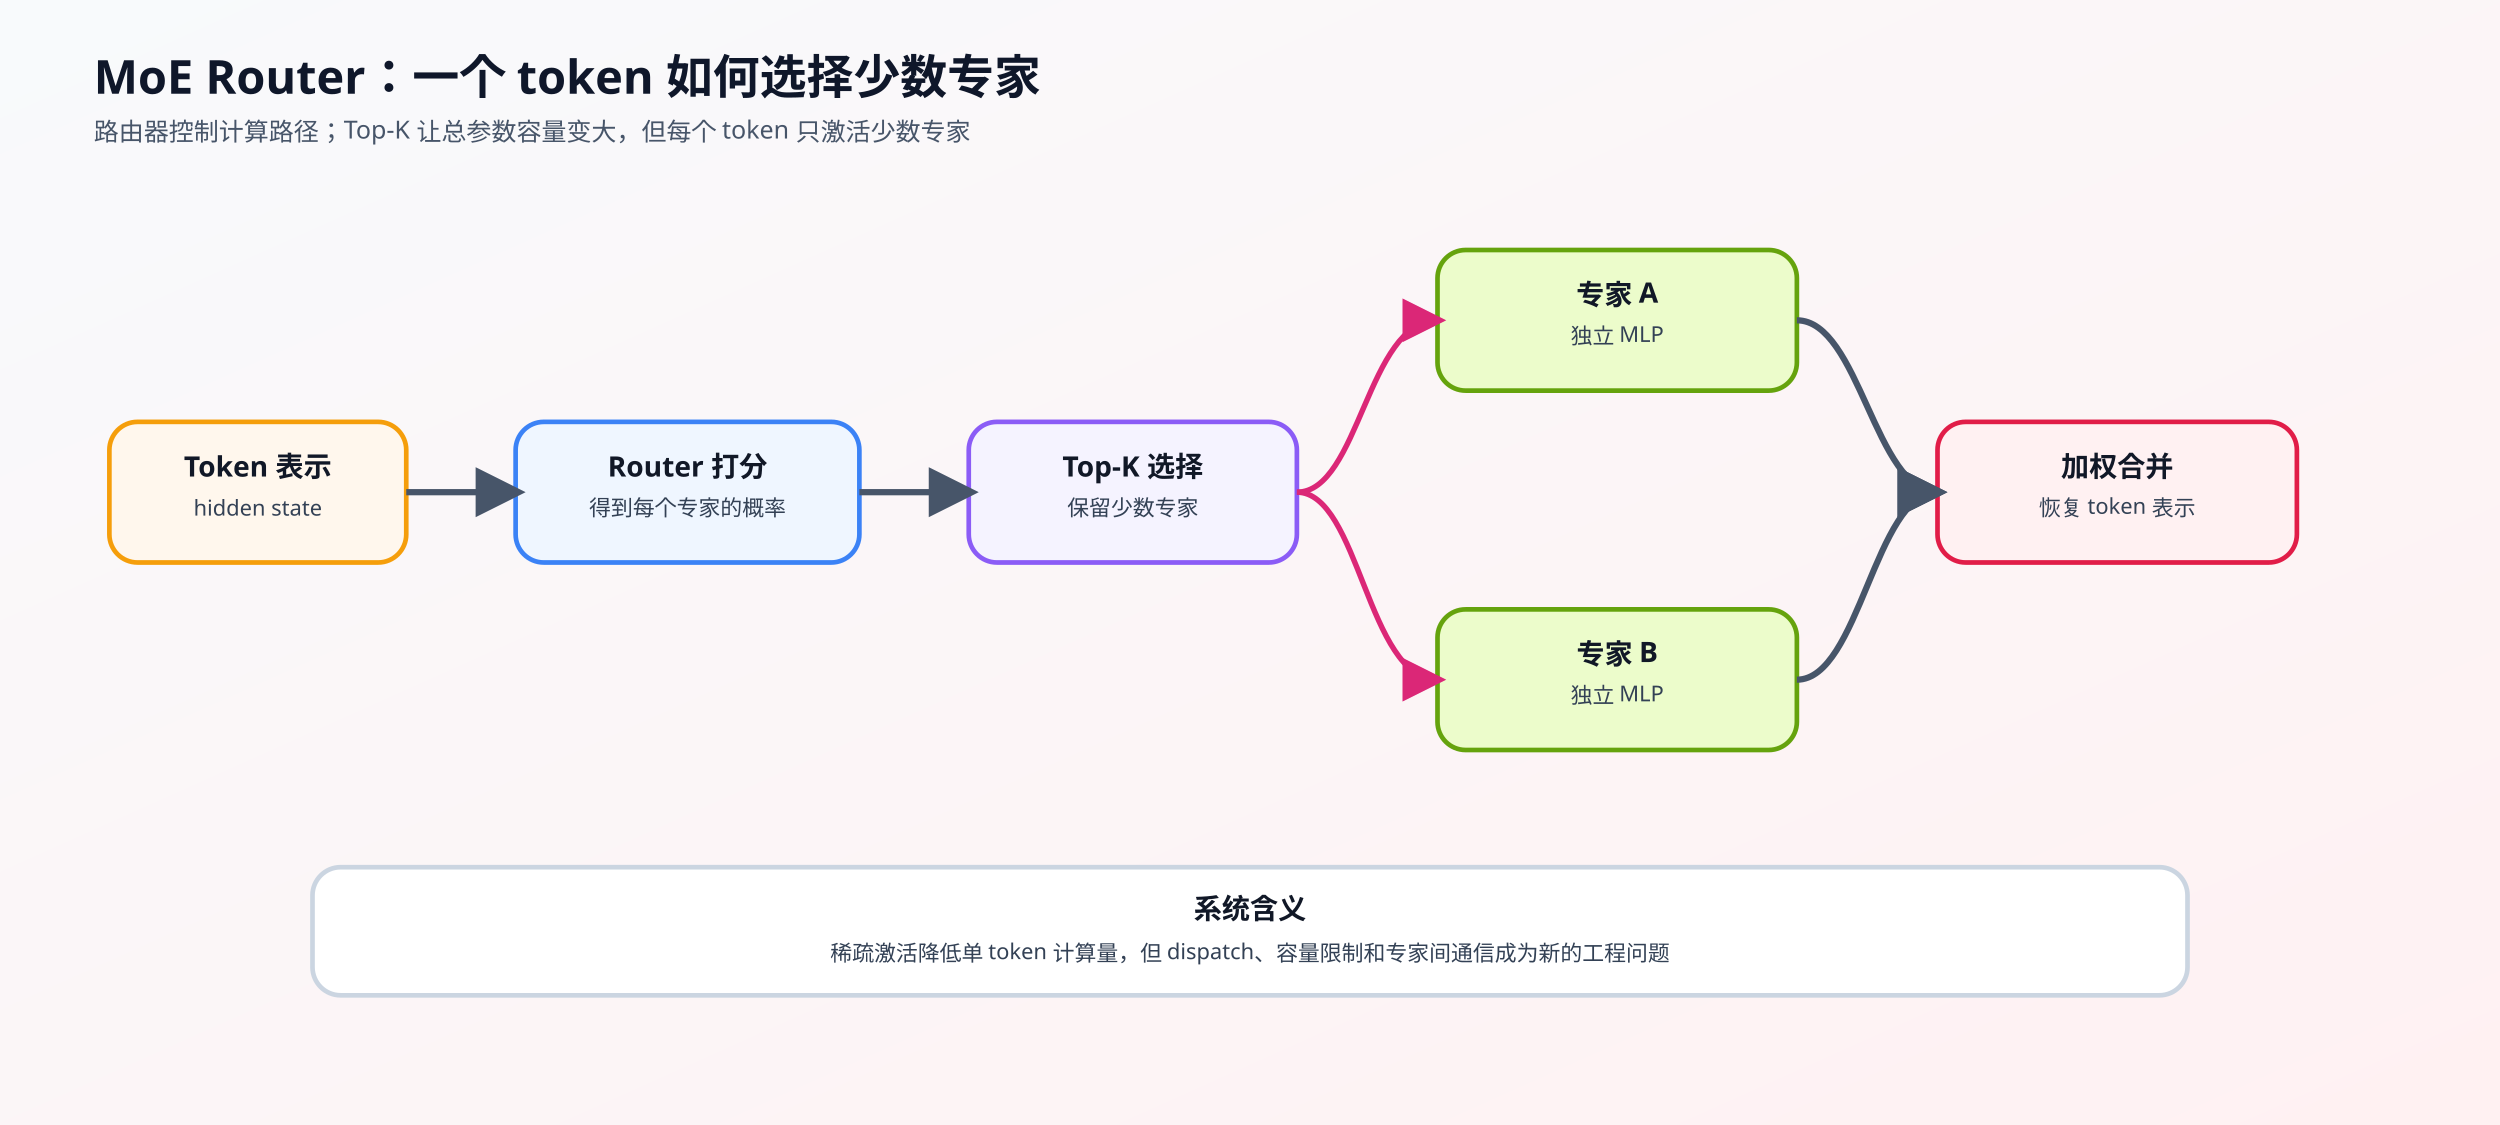
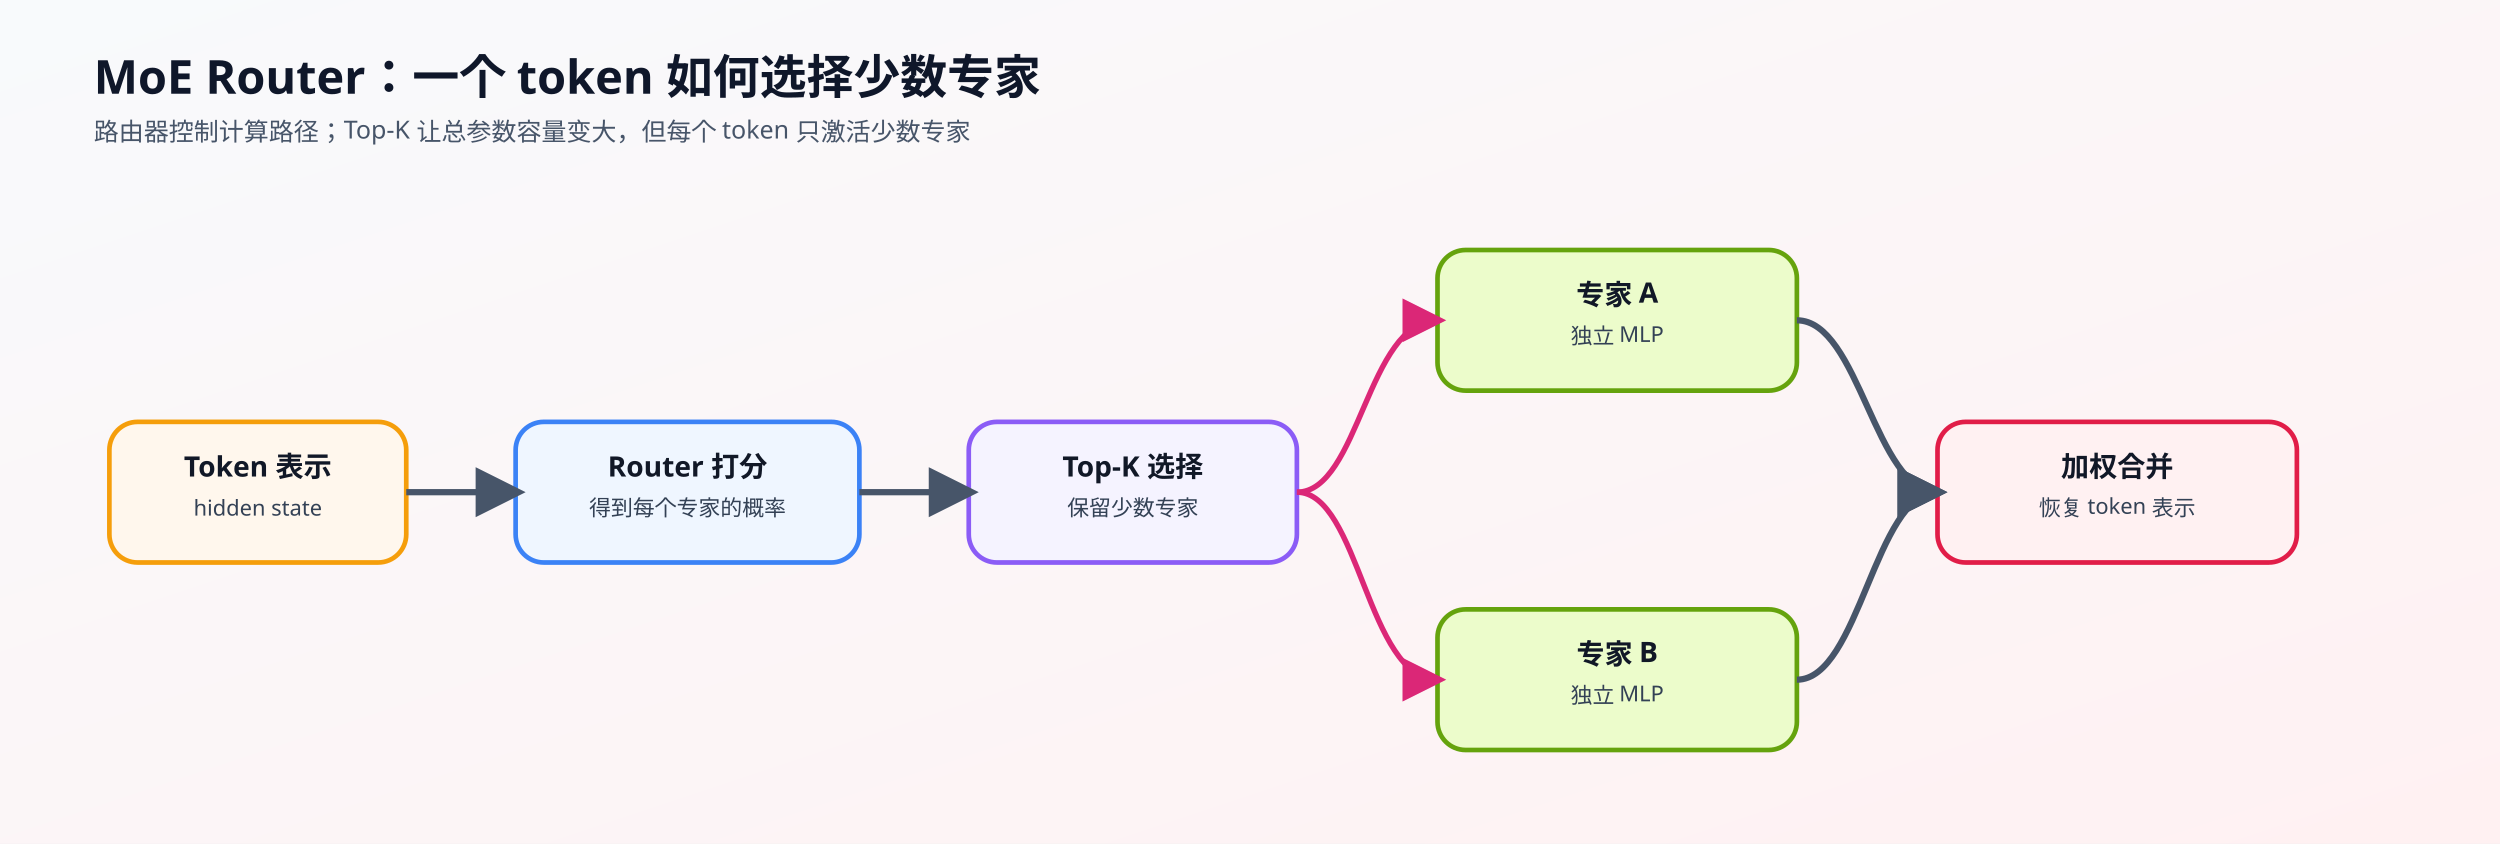
- <svg xmlns="http://www.w3.org/2000/svg" viewBox="0 0 1600 720" role="img" aria-labelledby="title desc">
+ <svg xmlns="http://www.w3.org/2000/svg" viewBox="0 0 1600 540" role="img" aria-labelledby="title desc">
  <defs>
    <linearGradient id="bg" x1="0" x2="1" y1="0" y2="1">
      <stop offset="0%" stop-color="#f8fafc" />
      <stop offset="100%" stop-color="#fff1f2" />
    </linearGradient>
    <style>
      .title { font-family: "Noto Sans SC", "Microsoft YaHei", sans-serif; font-size: 30px; font-weight: 700; fill: #0f172a; }
      .sub { font-family: "Noto Sans SC", "Microsoft YaHei", sans-serif; font-size: 16px; font-weight: 500; fill: #475569; }
      .label { font-family: "Noto Sans SC", "Microsoft YaHei", sans-serif; font-size: 18px; font-weight: 700; fill: #111827; }
      .small { font-family: "Noto Sans SC", "Microsoft YaHei", sans-serif; font-size: 14px; font-weight: 500; fill: #334155; }
      .box { stroke-width: 3; rx: 18; ry: 18; }
      .flow { stroke: #475569; stroke-width: 4; fill: none; marker-end: url(#arrow); }
      .route { stroke: #db2777; stroke-width: 3.5; fill: none; marker-end: url(#arrowPink); }
    </style>
    <marker id="arrow" viewBox="0 0 10 10" refX="8" refY="5" markerWidth="8" markerHeight="8" orient="auto">
      <path d="M0 0 L10 5 L0 10 Z" fill="#475569" />
    </marker>
    <marker id="arrowPink" viewBox="0 0 10 10" refX="8" refY="5" markerWidth="8" markerHeight="8" orient="auto">
      <path d="M0 0 L10 5 L0 10 Z" fill="#db2777" />
    </marker>
  </defs>
-   <rect width="1600" height="720" fill="url(#bg)" />
+   <rect width="1600" height="540" fill="url(#bg)" />
  <text x="60" y="60" class="title">MoE Router：一个 token 如何选择少数专家</text>
  <text x="60" y="90" class="sub">路由器控制计算路径；Top-K 让总参数容量变大，但每个 token 只激活少数专家</text>
  <rect x="70" y="270" width="190" height="90" class="box" fill="#fff7ed" stroke="#f59e0b" />
  <text x="165" y="305" text-anchor="middle" class="label">Token 表示</text>
  <text x="165" y="330" text-anchor="middle" class="small">hidden state</text>
  <rect x="330" y="270" width="220" height="90" class="box" fill="#eff6ff" stroke="#3b82f6" />
  <text x="440" y="305" text-anchor="middle" class="label">Router 打分</text>
  <text x="440" y="330" text-anchor="middle" class="small">得到每个专家的概率</text>
  <rect x="620" y="270" width="210" height="90" class="box" fill="#f5f3ff" stroke="#8b5cf6" />
  <text x="725" y="305" text-anchor="middle" class="label">Top-K 选择</text>
  <text x="725" y="330" text-anchor="middle" class="small">保留少数专家</text>
  <rect x="920" y="160" width="230" height="90" class="box" fill="#ecfccb" stroke="#65a30d" />
  <text x="1035" y="195" text-anchor="middle" class="label">专家 A</text>
  <text x="1035" y="220" text-anchor="middle" class="small">独立 MLP</text>
  <rect x="920" y="390" width="230" height="90" class="box" fill="#ecfccb" stroke="#65a30d" />
  <text x="1035" y="425" text-anchor="middle" class="label">专家 B</text>
  <text x="1035" y="450" text-anchor="middle" class="small">独立 MLP</text>
  <rect x="1240" y="270" width="230" height="90" class="box" fill="#fff1f2" stroke="#e11d48" />
  <text x="1355" y="305" text-anchor="middle" class="label">加权合并</text>
  <text x="1355" y="330" text-anchor="middle" class="small">恢复 token 表示</text>
  <path d="M260 315 L330 315" class="flow" />
  <path d="M550 315 L620 315" class="flow" />
  <path d="M830 315 C870 315 875 205 920 205" class="route" />
  <path d="M830 315 C870 315 875 435 920 435" class="route" />
  <path d="M1150 205 C1190 205 1200 315 1240 315" class="flow" />
  <path d="M1150 435 C1190 435 1200 315 1240 315" class="flow" />
-   <rect x="200" y="555" width="1200" height="82" class="box" fill="#ffffff" stroke="#cbd5e1" />
-   <text x="800" y="588" text-anchor="middle" class="label">系统含义</text>
-   <text x="800" y="615" text-anchor="middle" class="small">稀疏激活降低单 token 计算量，但 dispatch、容量限制和专家间通信成为新的工程问题</text>
</svg>
